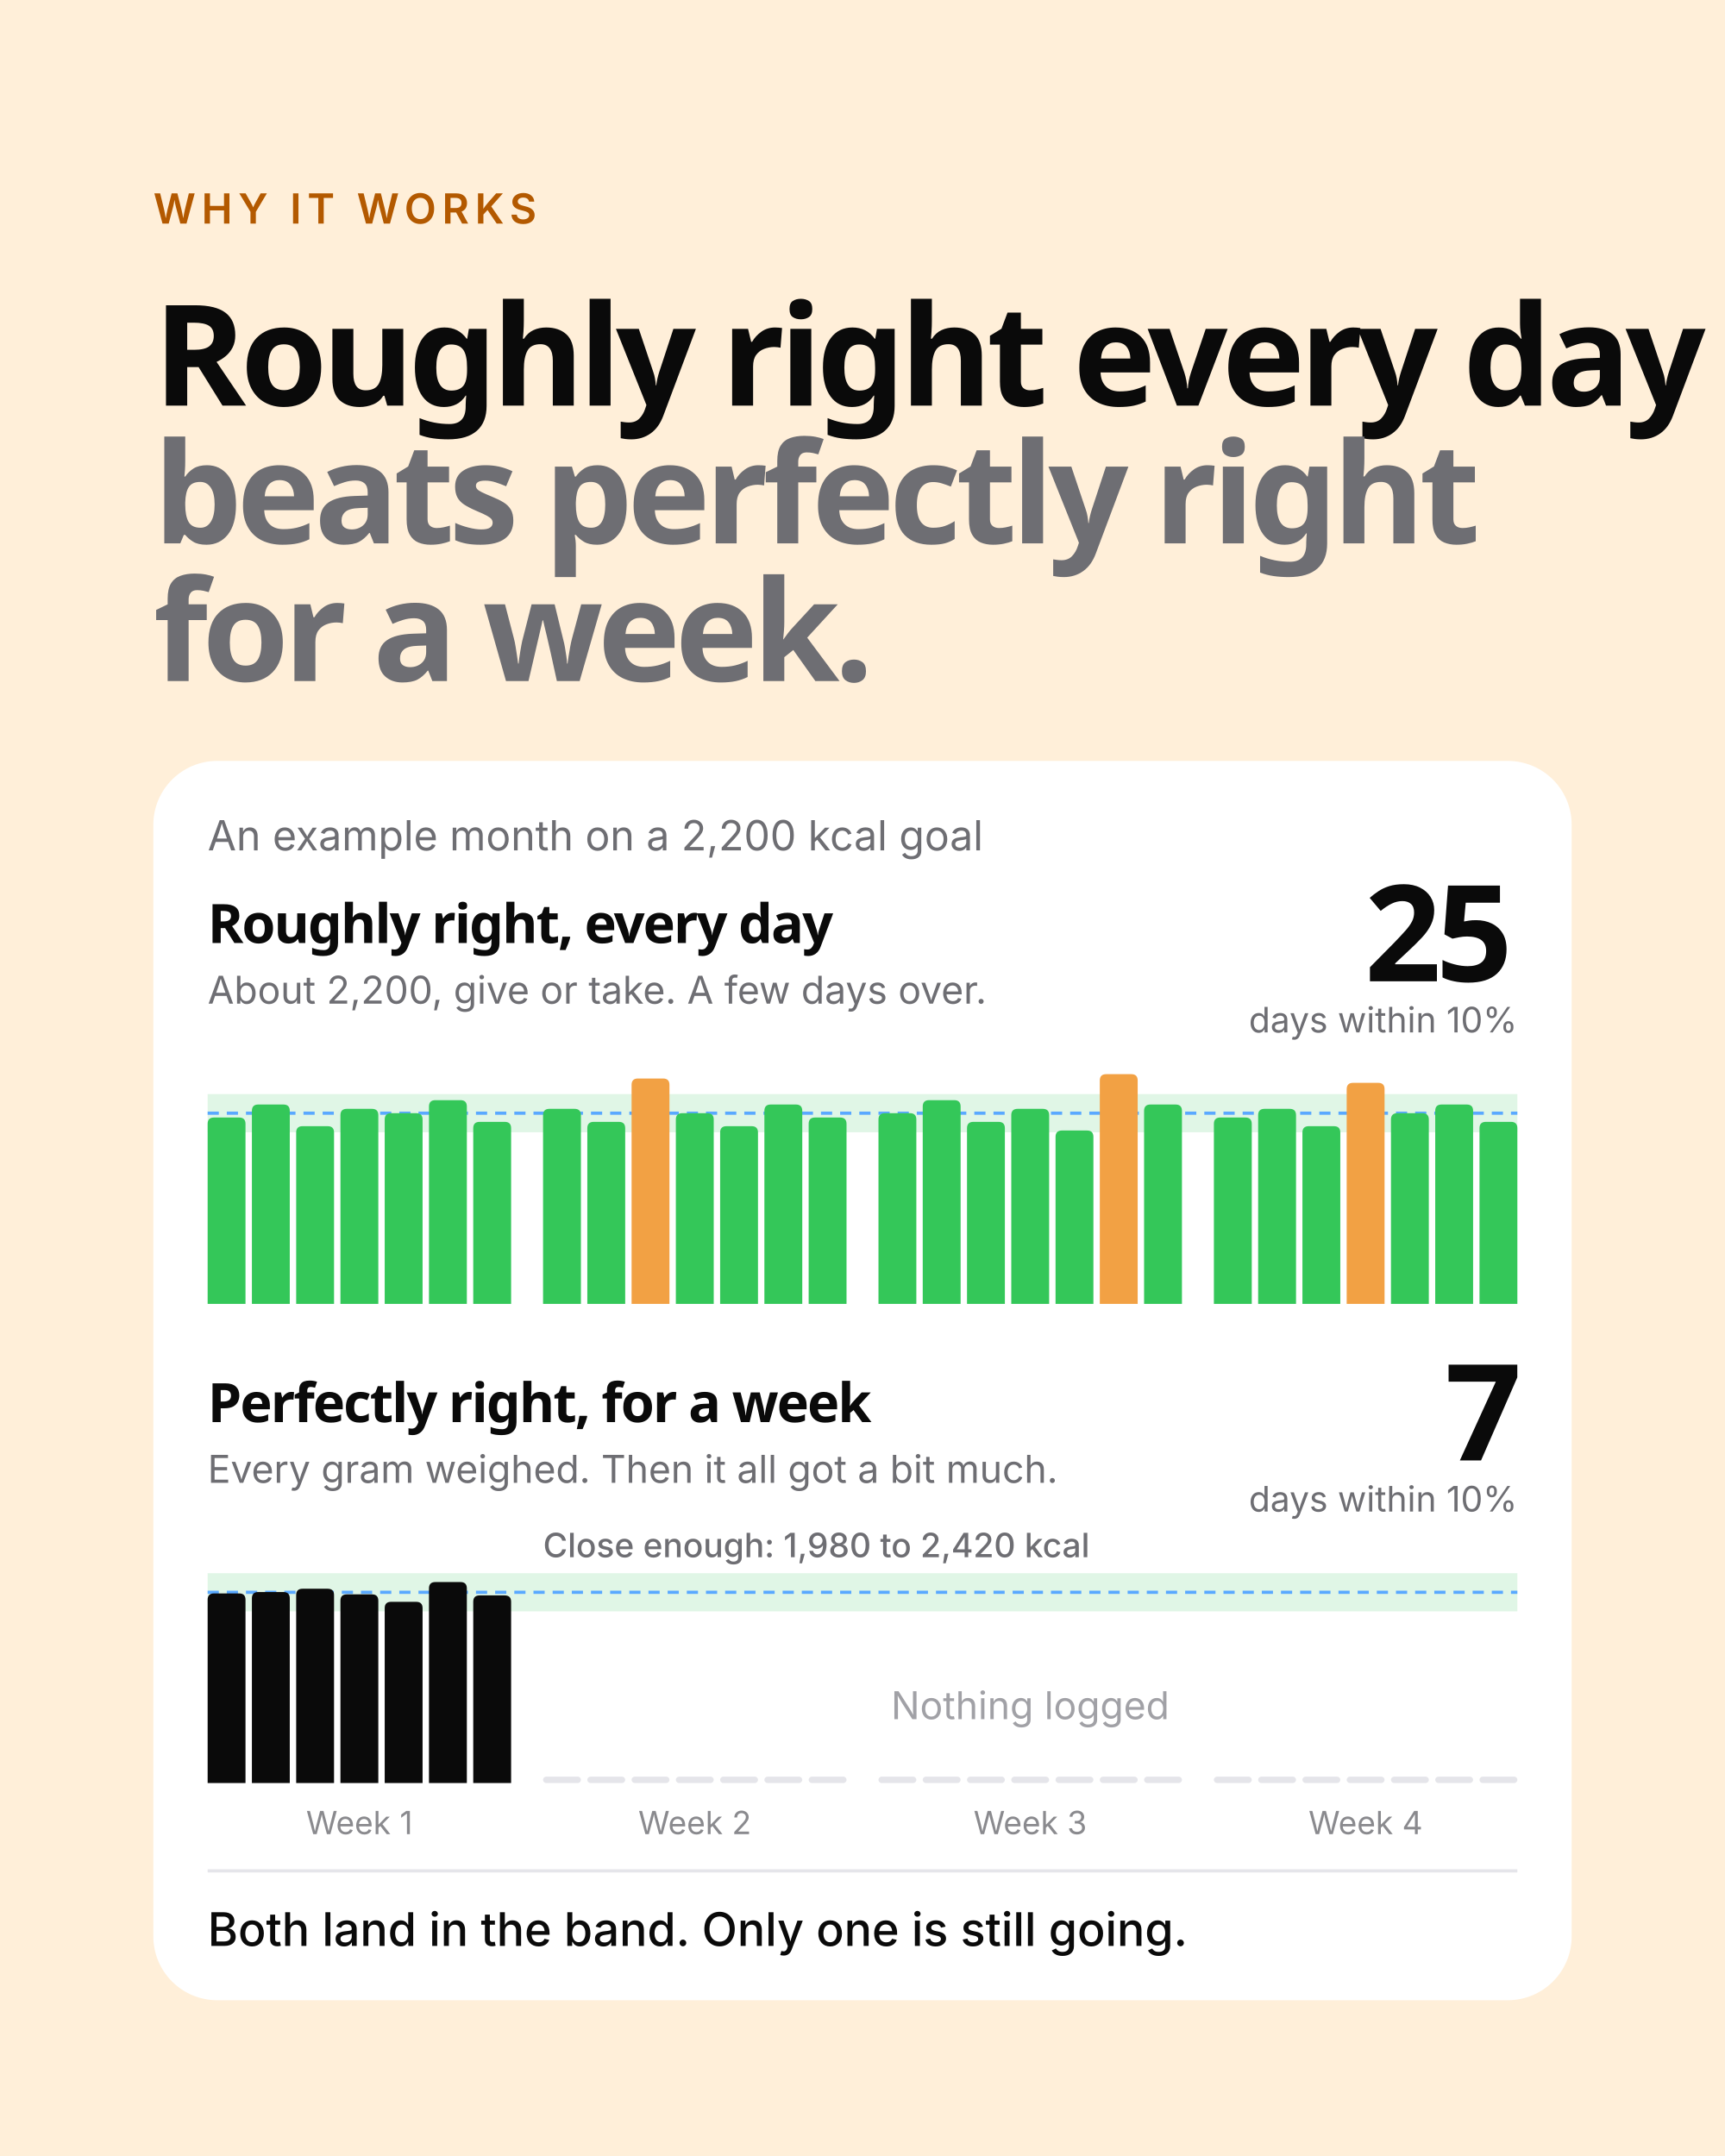
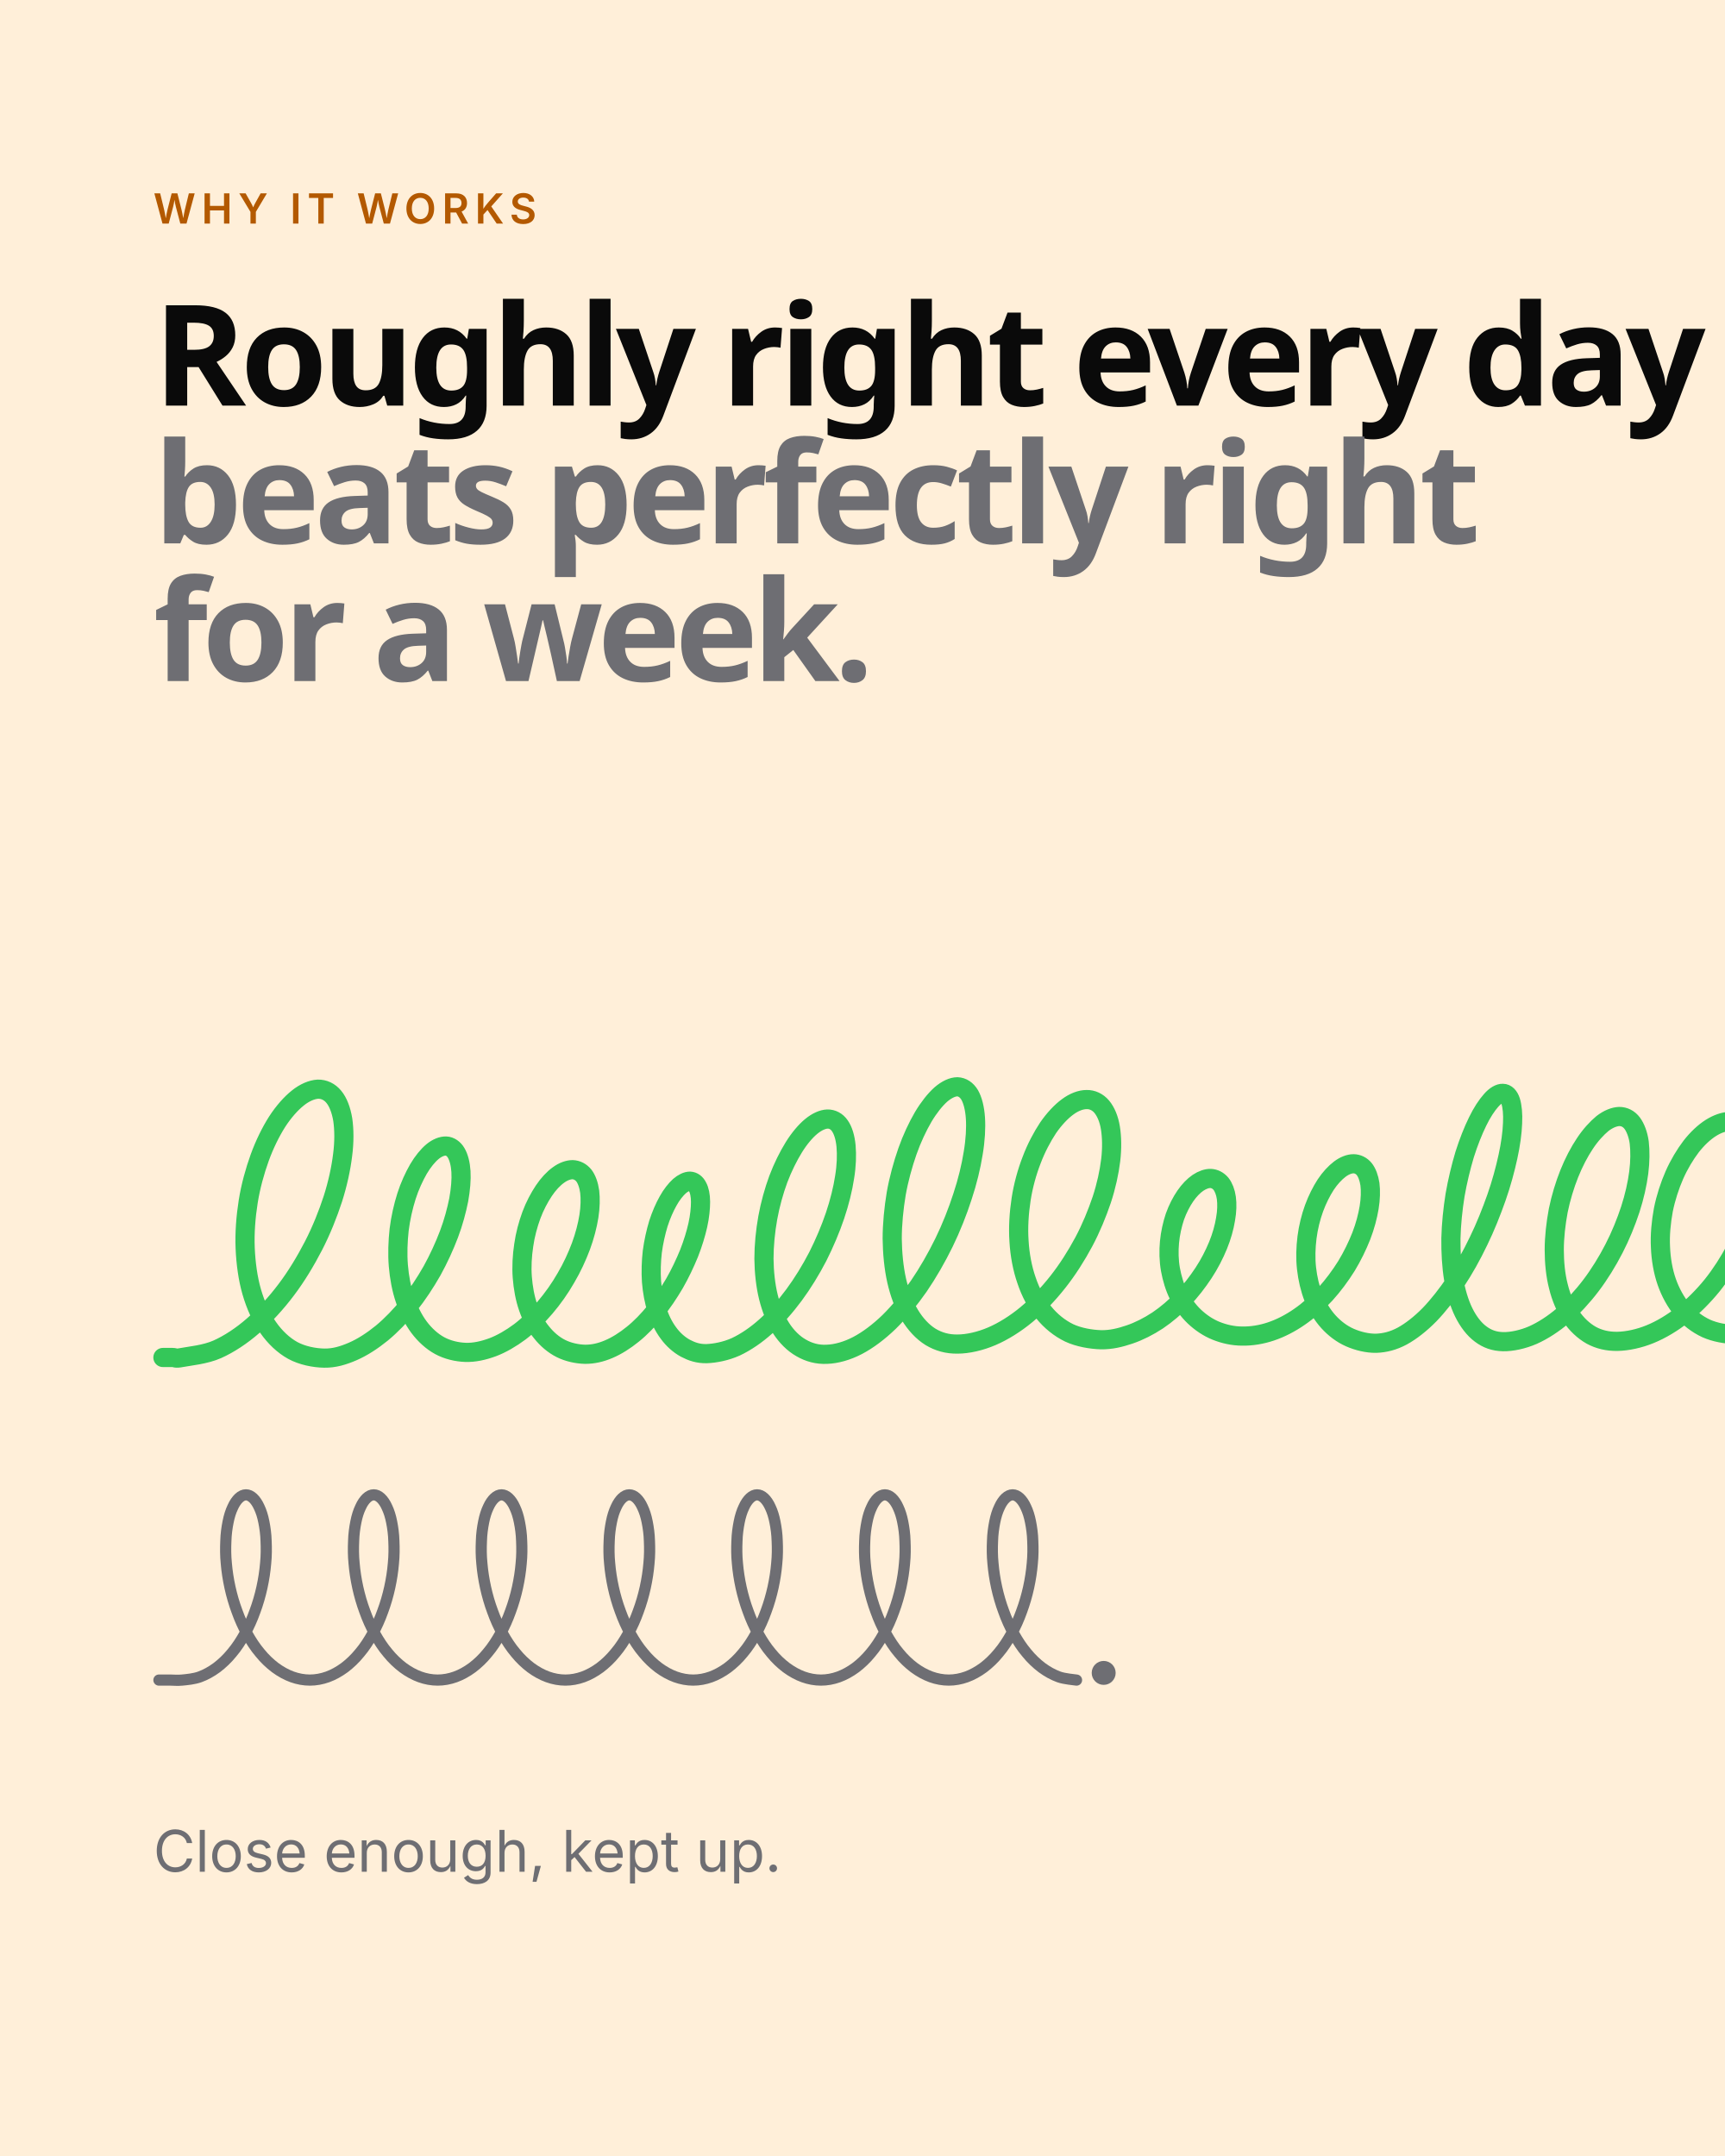
<svg xmlns="http://www.w3.org/2000/svg" width="1080" height="1350" viewBox="0 0 1080 1350" fill="none">
  <defs>
    <clipPath id="slide-clip">
      <rect width="1080" height="1350" fill="#fff" />
    </clipPath>
  </defs>
  <rect id="background" width="1080" height="1350" fill="#ffefd9" />
  <g id="slide-content" clip-path="url(#slide-clip)">
    <text id="eyebrow" fill="#b35900" font-family="Inter" font-size="26" font-weight="600" letter-spacing="0.14em" xml:space="preserve">
      <tspan x="96" y="140">WHY IT WORKS</tspan>
    </text>
    <text id="headline" fill="#0a0a0a" font-family="Inter Tight" font-size="88" font-weight="600" letter-spacing="-0.04em" xml:space="preserve">
      <tspan x="96" y="253.98">Roughly right every day</tspan>
      <tspan x="96" y="340.22" fill="#6e6e73">beats perfectly right</tspan>
      <tspan x="96" y="426.46" fill="#6e6e73">for a week.</tspan>
    </text>
-     <g id="chart-card">
-       <rect x="96" y="476.46" width="888" height="776" rx="40" fill="#fff" />
-       <text id="example" fill="#6e6e73" font-family="Inter" font-size="26" font-weight="400" xml:space="preserve">
-         <tspan x="130" y="532.46">An example month on a 2,200 kcal goal</tspan>
-       </text>
-       <g id="roughly-right">
-         <text fill="#0a0a0a" font-family="Inter Tight" font-size="34" font-weight="600" letter-spacing="-0.03em" xml:space="preserve">
-           <tspan x="130" y="590.46">Roughly right, every day</tspan>
-         </text>
-         <text fill="#6e6e73" font-family="Inter" font-size="24" font-weight="400" xml:space="preserve">
-           <tspan x="130" y="628.46">About 2,200, give or take. A few days over.</tspan>
-         </text>
-         <text id="rough-count" fill="#0a0a0a" font-family="Inter Tight" font-size="84" font-weight="600" letter-spacing="-0.04em" xml:space="preserve">
-           <tspan x="854.35" y="614.46">25</tspan>
-         </text>
-         <text fill="#6e6e73" font-family="Inter" font-size="22" font-weight="400" xml:space="preserve">
-           <tspan x="781.85" y="646.46">days within 10%</tspan>
-         </text>
-         <rect x="130" y="685.08" width="820" height="23.89" fill="#34c759" id="rough-band" fill-opacity="0.15" />
-         <line id="rough-goal" x1="130" x2="950" y1="697.03" y2="697.03" stroke="#5aa9ff" stroke-width="2" stroke-dasharray="7 5" />
-         <g id="rough-days">
-           <path d="M130 816.46V703.74Q130 699.74 134 699.74H149.71Q153.71 699.74 153.71 703.74V816.46Z" fill="#34c759" />
-           <path d="M157.71 816.46V695.6Q157.71 691.6 161.71 691.6H177.43Q181.43 691.6 181.43 695.6V816.46Z" fill="#34c759" />
-           <path d="M185.43 816.46V709.17Q185.43 705.17 189.43 705.17H205.14Q209.14 705.17 209.14 709.17V816.46Z" fill="#34c759" />
-           <path d="M213.14 816.46V698.31Q213.14 694.31 217.14 694.31H232.86Q236.86 694.31 236.86 698.31V816.46Z" fill="#34c759" />
-           <path d="M240.86 816.46V701.03Q240.86 697.03 244.86 697.03H260.57Q264.57 697.03 264.57 701.03V816.46Z" fill="#34c759" />
-           <path d="M268.57 816.46V692.88Q268.57 688.88 272.57 688.88H288.29Q292.29 688.88 292.29 692.88V816.46Z" fill="#34c759" />
-           <path d="M296.29 816.46V706.46Q296.29 702.46 300.29 702.46H316Q320 702.46 320 706.46V816.46Z" fill="#34c759" />
-           <path d="M340 816.46V698.31Q340 694.31 344 694.31H359.71Q363.71 694.31 363.71 698.31V816.46Z" fill="#34c759" />
-           <path d="M367.71 816.46V706.46Q367.71 702.46 371.71 702.46H387.43Q391.43 702.46 391.43 706.46V816.46Z" fill="#34c759" />
-           <path d="M395.43 816.46V679.31Q395.43 675.31 399.43 675.31H415.14Q419.14 675.31 419.14 679.31V816.46Z" fill="#f2a144" />
-           <path d="M423.14 816.46V701.03Q423.14 697.03 427.14 697.03H442.86Q446.86 697.03 446.86 701.03V816.46Z" fill="#34c759" />
-           <path d="M450.86 816.46V709.17Q450.86 705.17 454.86 705.17H470.57Q474.57 705.17 474.57 709.17V816.46Z" fill="#34c759" />
-           <path d="M478.57 816.46V695.6Q478.57 691.6 482.57 691.6H498.29Q502.29 691.6 502.29 695.6V816.46Z" fill="#34c759" />
-           <path d="M506.29 816.46V703.74Q506.29 699.74 510.29 699.74H526Q530 699.74 530 703.74V816.46Z" fill="#34c759" />
-           <path d="M550 816.46V701.03Q550 697.03 554 697.03H569.71Q573.71 697.03 573.71 701.03V816.46Z" fill="#34c759" />
-           <path d="M577.71 816.46V692.88Q577.71 688.88 581.71 688.88H597.43Q601.43 688.88 601.43 692.88V816.46Z" fill="#34c759" />
-           <path d="M605.43 816.46V706.46Q605.43 702.46 609.43 702.46H625.14Q629.14 702.46 629.14 706.46V816.46Z" fill="#34c759" />
-           <path d="M633.14 816.46V698.31Q633.14 694.31 637.14 694.31H652.86Q656.86 694.31 656.86 698.31V816.46Z" fill="#34c759" />
-           <path d="M660.86 816.46V711.88Q660.86 707.88 664.86 707.88H680.57Q684.57 707.88 684.57 711.88V816.46Z" fill="#34c759" />
-           <path d="M688.57 816.46V676.6Q688.57 672.6 692.57 672.6H708.29Q712.29 672.6 712.29 676.6V816.46Z" fill="#f2a144" />
-           <path d="M716.29 816.46V695.6Q716.29 691.6 720.29 691.6H736Q740 691.6 740 695.6V816.46Z" fill="#34c759" />
-           <path d="M760 816.46V703.74Q760 699.74 764 699.74H779.71Q783.71 699.74 783.71 703.74V816.46Z" fill="#34c759" />
-           <path d="M787.71 816.46V698.31Q787.71 694.31 791.71 694.31H807.43Q811.43 694.31 811.43 698.31V816.46Z" fill="#34c759" />
-           <path d="M815.43 816.46V709.17Q815.43 705.17 819.43 705.17H835.14Q839.14 705.17 839.14 709.17V816.46Z" fill="#34c759" />
-           <path d="M843.14 816.46V682.03Q843.14 678.03 847.14 678.03H862.86Q866.86 678.03 866.86 682.03V816.46Z" fill="#f2a144" />
-           <path d="M870.86 816.46V701.03Q870.86 697.03 874.86 697.03H890.57Q894.57 697.03 894.57 701.03V816.46Z" fill="#34c759" />
-           <path d="M898.57 816.46V695.6Q898.57 691.6 902.57 691.6H918.29Q922.29 691.6 922.29 695.6V816.46Z" fill="#34c759" />
-           <path d="M926.29 816.46V706.46Q926.29 702.46 930.29 702.46H946Q950 702.46 950 706.46V816.46Z" fill="#34c759" />
-         </g>
-       </g>
-       <g id="perfectly-right">
-         <text fill="#0a0a0a" font-family="Inter Tight" font-size="34" font-weight="600" letter-spacing="-0.03em" xml:space="preserve">
-           <tspan x="130" y="890.46">Perfectly right, for a week</tspan>
-         </text>
-         <text fill="#6e6e73" font-family="Inter" font-size="24" font-weight="400" xml:space="preserve">
-           <tspan x="130" y="928.46">Every gram weighed. Then it all got a bit much.</tspan>
-         </text>
-         <text id="perfect-count" fill="#0a0a0a" font-family="Inter Tight" font-size="84" font-weight="600" letter-spacing="-0.04em" xml:space="preserve">
-           <tspan x="904.68" y="914.46">7</tspan>
-         </text>
-         <text fill="#6e6e73" font-family="Inter" font-size="22" font-weight="400" xml:space="preserve">
-           <tspan x="781.85" y="946.46">days within 10%</tspan>
-         </text>
-         <rect x="130" y="985.08" width="820" height="23.89" fill="#34c759" id="perfect-band" fill-opacity="0.15" />
-         <line id="perfect-goal" x1="130" x2="950" y1="997.03" y2="997.03" stroke="#5aa9ff" stroke-width="2" stroke-dasharray="7 5" />
-         <g id="perfect-days">
-           <path d="M130 1116.46V1001.73Q130 997.73 134 997.73H149.71Q153.71 997.73 153.71 1001.73V1116.46Z" fill="#0a0a0a" />
-           <path d="M157.71 1116.46V1000.86Q157.71 996.86 161.71 996.86H177.43Q181.43 996.86 181.43 1000.86V1116.46Z" fill="#0a0a0a" />
-           <path d="M185.43 1116.46V998.8Q185.43 994.8 189.43 994.8H205.14Q209.14 994.8 209.14 998.8V1116.46Z" fill="#0a0a0a" />
-           <path d="M213.14 1116.46V1002.33Q213.14 998.33 217.14 998.33H232.86Q236.86 998.33 236.86 1002.33V1116.46Z" fill="#0a0a0a" />
-           <path d="M240.86 1116.46V1007Q240.86 1003 244.86 1003H260.57Q264.57 1003 264.57 1007V1116.46Z" fill="#0a0a0a" />
-           <path d="M268.57 1116.46V994.62Q268.57 990.62 272.57 990.62H288.29Q292.29 990.62 292.29 994.62V1116.46Z" fill="#0a0a0a" />
-           <path d="M296.29 1116.46V1002.98Q296.29 998.98 300.29 998.98H316Q320 998.98 320 1002.98V1116.46Z" fill="#0a0a0a" />
-           <rect x="340" y="1112.46" width="23.71" height="4" rx="2" fill="#e5e5ea" />
-           <rect x="367.71" y="1112.46" width="23.71" height="4" rx="2" fill="#e5e5ea" />
-           <rect x="395.43" y="1112.46" width="23.71" height="4" rx="2" fill="#e5e5ea" />
-           <rect x="423.14" y="1112.46" width="23.71" height="4" rx="2" fill="#e5e5ea" />
-           <rect x="450.86" y="1112.46" width="23.71" height="4" rx="2" fill="#e5e5ea" />
-           <rect x="478.57" y="1112.46" width="23.71" height="4" rx="2" fill="#e5e5ea" />
-           <rect x="506.29" y="1112.46" width="23.71" height="4" rx="2" fill="#e5e5ea" />
-           <rect x="550" y="1112.46" width="23.71" height="4" rx="2" fill="#e5e5ea" />
-           <rect x="577.71" y="1112.46" width="23.71" height="4" rx="2" fill="#e5e5ea" />
-           <rect x="605.43" y="1112.46" width="23.71" height="4" rx="2" fill="#e5e5ea" />
-           <rect x="633.14" y="1112.46" width="23.71" height="4" rx="2" fill="#e5e5ea" />
-           <rect x="660.86" y="1112.46" width="23.71" height="4" rx="2" fill="#e5e5ea" />
-           <rect x="688.57" y="1112.46" width="23.71" height="4" rx="2" fill="#e5e5ea" />
-           <rect x="716.29" y="1112.46" width="23.71" height="4" rx="2" fill="#e5e5ea" />
-           <rect x="760" y="1112.46" width="23.71" height="4" rx="2" fill="#e5e5ea" />
-           <rect x="787.71" y="1112.46" width="23.71" height="4" rx="2" fill="#e5e5ea" />
-           <rect x="815.43" y="1112.46" width="23.71" height="4" rx="2" fill="#e5e5ea" />
-           <rect x="843.14" y="1112.46" width="23.71" height="4" rx="2" fill="#e5e5ea" />
-           <rect x="870.86" y="1112.46" width="23.71" height="4" rx="2" fill="#e5e5ea" />
-           <rect x="898.57" y="1112.46" width="23.71" height="4" rx="2" fill="#e5e5ea" />
-           <rect x="926.29" y="1112.46" width="23.71" height="4" rx="2" fill="#e5e5ea" />
-         </g>
-         <text id="band-label" fill="#6e6e73" font-family="Inter" font-size="21" font-weight="500" xml:space="preserve">
-           <tspan x="340" y="975.08">Close enough: 1,980 to 2,420 kcal</tspan>
-         </text>
-         <text id="nothing-logged" fill="#a1a1a6" font-family="Inter" font-size="24" font-weight="400" xml:space="preserve">
-           <tspan x="557.85" y="1076.46">Nothing logged</tspan>
-         </text>
-       </g>
-       <g id="weeks">
-         <text fill="#8a8a8e" font-family="Inter" font-size="20" font-weight="400" xml:space="preserve">
-           <tspan x="191.63" y="1148.46">Week 1</tspan>
-         </text>
-         <text fill="#8a8a8e" font-family="Inter" font-size="20" font-weight="400" xml:space="preserve">
-           <tspan x="399.59" y="1148.46">Week 2</tspan>
-         </text>
-         <text fill="#8a8a8e" font-family="Inter" font-size="20" font-weight="400" xml:space="preserve">
-           <tspan x="609.52" y="1148.46">Week 3</tspan>
-         </text>
-         <text fill="#8a8a8e" font-family="Inter" font-size="20" font-weight="400" xml:space="preserve">
-           <tspan x="819.23" y="1148.46">Week 4</tspan>
-         </text>
-       </g>
-       <rect x="130" y="1170.46" width="820" height="2" fill="#e5e5ea" />
-       <text id="caption" fill="#0a0a0a" font-family="Inter" font-size="29" font-weight="500" xml:space="preserve">
-         <tspan x="130" y="1218.46">Both land in the band. Only one is still going.</tspan>
-       </text>
+     <g id="drawing">
+       <path id="every-day" d="M102 850C103 850 106 850 108 850C110 850 109.3 850.9 114 850C118.7 849.1 128.6 848.2 136 844.9C143.4 841.6 151.3 836.4 158.5 830.1C165.6 823.9 172.9 816 179.2 807.6C185.5 799.3 191.4 789.5 196.3 780C201.2 770.5 205.3 760.2 208.4 750.7C211.4 741.3 213.5 731.6 214.5 723.3C215.6 715.1 215.5 707.2 214.6 701.1C213.6 695 211.6 689.9 209 686.8C206.4 683.6 202.8 681.9 199 682C195.3 682.2 190.7 684.1 186.5 687.5C182.2 690.9 177.5 696.2 173.5 702.4C169.5 708.7 165.6 716.6 162.6 724.9C159.6 733.2 156.9 742.9 155.4 752.4C153.9 761.8 153.1 772.1 153.5 781.5C153.9 791 155.2 800.6 157.6 808.9C160 817.2 163.5 825 167.8 831.1C172.1 837.3 177.5 842.4 183.3 845.6C189.2 848.8 196.7 850.3 203 850.4C209.3 850.5 214.9 848.8 220.9 846.2C226.9 843.6 233.2 839.5 239.1 834.7C245 829.8 250.9 823.7 256.1 817.2C261.3 810.7 266.3 803.1 270.5 795.7C274.6 788.3 278.3 780.2 281.1 772.8C283.9 765.4 285.9 757.8 287.2 751.3C288.4 744.7 288.9 738.5 288.6 733.6C288.3 728.7 287.2 724.6 285.6 721.9C284.1 719.3 281.7 717.7 279.3 717.6C276.8 717.5 273.7 718.7 270.8 721.1C267.9 723.5 264.7 727.4 262 732C259.3 736.7 256.5 742.7 254.5 749C252.5 755.3 250.8 762.7 249.9 770C249.1 777.2 248.8 785.2 249.4 792.5C250 799.8 251.4 807.3 253.6 813.7C255.7 820.1 258.8 826.3 262.4 831.1C266 835.9 270.5 840 275.3 842.6C280.1 845.2 285.9 846.6 291.4 846.8C296.9 847 302.7 845.7 308.4 843.6C314 841.5 320 838 325.5 833.9C330.9 829.8 336.4 824.4 341.2 818.8C346 813.2 350.6 806.7 354.3 800.2C358.1 793.8 361.3 786.8 363.7 780.4C366.1 773.9 367.8 767.3 368.7 761.6C369.6 755.9 369.7 750.4 369.2 746.2C368.6 741.9 367.3 738.3 365.5 736C363.7 733.8 361.2 732.5 358.5 732.4C355.9 732.4 352.7 733.5 349.7 735.7C346.6 737.9 343.3 741.4 340.5 745.6C337.7 749.8 334.8 755.2 332.7 760.9C330.6 766.6 328.8 773.2 327.9 779.7C326.9 786.2 326.5 793.3 327 799.8C327.5 806.3 328.7 813 330.7 818.7C332.7 824.5 335.5 830 339 834.2C342.4 838.5 346.6 842.1 351.2 844.4C355.8 846.7 361.4 847.9 366.4 848C371.4 848 376.2 846.9 381.1 844.8C386.1 842.7 391.3 839.4 396.1 835.5C401 831.6 405.9 826.5 410.2 821.2C414.6 815.9 418.7 809.7 422.3 803.6C425.8 797.5 428.9 790.9 431.4 784.8C433.8 778.7 435.7 772.5 436.9 767.1C438.1 761.7 438.6 756.6 438.6 752.6C438.6 748.6 437.9 745.2 436.7 743.1C435.6 740.9 433.9 739.7 432 739.6C430.1 739.6 427.7 740.7 425.4 742.7C423.1 744.8 420.5 748 418.3 752C416.1 755.9 413.9 760.9 412.2 766.2C410.6 771.5 409.2 777.7 408.4 783.8C407.7 789.8 407.5 796.5 407.9 802.5C408.4 808.6 409.5 814.8 411.3 820.2C413 825.6 415.5 830.7 418.5 834.7C421.4 838.7 425.1 842 429.1 844.2C433.1 846.3 437.1 847.7 442.4 847.6C447.7 847.4 454.5 846.1 460.7 843.3C466.9 840.4 473.5 835.9 479.5 830.5C485.6 825.1 491.7 818.2 497.1 810.9C502.5 803.6 507.7 795.1 512 786.8C516.2 778.5 520 769.5 522.8 761.2C525.6 752.9 527.7 744.4 528.8 737.1C530 729.9 530.2 723 529.7 717.6C529.2 712.2 527.8 707.7 525.8 704.9C523.9 702.1 521 700.6 518 700.7C515.1 700.8 511.4 702.4 507.8 705.4C504.3 708.3 500.4 712.9 497 718.4C493.6 723.9 490.1 730.9 487.3 738.3C484.6 745.6 482.2 754.2 480.7 762.5C479.2 770.8 478.3 779.9 478.3 788.2C478.4 796.5 479.3 804.9 481.1 812.2C482.9 819.4 485.6 826.3 489 831.6C492.4 836.9 496.8 841.3 501.6 844C506.4 846.8 511.8 848.3 517.7 848C523.6 847.8 530.4 845.9 536.9 842.5C543.4 839.1 550.3 833.9 556.7 827.7C563 821.5 569.5 813.6 575.2 805.4C580.9 797.1 586.4 787.5 591 778.1C595.6 768.7 599.6 758.5 602.6 749.2C605.7 739.9 608 730.3 609.3 722.1C610.7 713.9 611.1 706.1 610.7 700.1C610.3 694 609 688.9 607.1 685.6C605.2 682.4 602.4 680.6 599.4 680.5C596.4 680.5 592.7 682.2 589.1 685.3C585.5 688.5 581.5 693.5 578 699.4C574.5 705.4 570.9 713 568.1 721C565.3 729 562.7 738.4 561.1 747.5C559.6 756.5 558.6 766.5 558.6 775.6C558.7 784.6 559.6 793.9 561.4 801.9C563.2 809.8 566 817.4 569.6 823.3C573.1 829.1 577.6 834 582.6 837.1C587.6 840.1 593.1 841.7 599.5 841.6C605.9 841.6 613.8 839.8 621 836.7C628.2 833.6 635.7 828.9 642.6 823.2C649.5 817.5 656.3 810.3 662.3 802.7C668.3 795.1 673.9 786.3 678.5 777.7C683.1 769.1 686.9 759.8 689.8 751.2C692.6 742.7 694.5 733.9 695.4 726.4C696.3 718.9 696.1 711.7 695.2 706.2C694.3 700.6 692.3 696 689.8 693C687.3 690 683.8 688.4 680.3 688.5C676.7 688.5 672.4 690.1 668.4 693.1C664.4 696 660 700.7 656.2 706.2C652.5 711.8 648.7 718.9 645.9 726.4C643 733.8 640.6 742.5 639.3 751C638 759.5 637.4 768.7 638 777.2C638.5 785.7 640.1 794.3 642.7 801.7C645.2 809.2 648.9 816.2 653.4 821.7C657.8 827.2 663.4 831.7 669.4 834.6C675.4 837.4 683 838.7 689.3 838.9C695.6 839 701.3 837.6 707.2 835.6C713.1 833.6 719.2 830.5 724.8 826.8C730.3 823.1 735.8 818.4 740.6 813.4C745.4 808.5 749.8 802.7 753.5 797.1C757.2 791.5 760.3 785.4 762.6 779.8C764.9 774.2 766.5 768.4 767.3 763.4C768.2 758.5 768.3 753.8 767.8 750.1C767.3 746.4 766 743.2 764.4 741.2C762.7 739.2 760.4 738 758 737.9C755.7 737.8 752.8 738.8 750.1 740.6C747.4 742.4 744.5 745.4 742.1 748.9C739.7 752.4 737.3 757 735.6 761.8C734 766.6 732.7 772.3 732.2 777.8C731.7 783.3 731.8 789.3 732.8 794.9C733.8 800.4 735.5 806.2 738 811.1C740.5 816 743.9 820.7 747.8 824.4C751.7 828.1 756.4 831.3 761.4 833.3C766.4 835.3 772 836.6 777.8 836.6C783.5 836.7 789.8 835.7 795.7 833.7C801.7 831.7 807.9 828.5 813.5 824.6C819.2 820.7 824.8 815.7 829.7 810.4C834.6 805 839.2 798.8 843 792.7C846.7 786.6 849.9 780 852.3 773.9C854.7 767.7 856.3 761.5 857.2 756.1C858.1 750.7 858.2 745.5 857.7 741.5C857.1 737.5 855.8 734.1 854.1 732C852.4 729.9 849.9 728.7 847.4 728.7C844.8 728.7 841.7 729.9 838.8 732.1C835.9 734.3 832.7 737.7 830 741.8C827.4 745.8 824.7 751.1 822.7 756.6C820.7 762.1 819.1 768.5 818.3 774.8C817.5 781.1 817.3 788 818 794.2C818.7 800.5 820.2 807 822.4 812.6C824.7 818.1 827.9 823.4 831.7 827.6C835.5 831.8 840.1 835.3 845.1 837.5C850.1 839.7 856.1 841.2 861.6 841.1C867 840.9 872.3 839.6 877.9 836.6C883.4 833.6 889.4 828.9 895 823.2C900.5 817.5 906.2 810.2 911.4 802.5C916.5 794.9 921.5 785.9 925.7 777.1C930 768.3 933.8 758.7 936.9 749.9C940 741.1 942.4 732.1 944.1 724.3C945.8 716.6 946.8 709.1 947 703.3C947.3 697.5 946.8 692.7 945.8 689.5C944.8 686.4 943 684.6 940.9 684.6C938.9 684.5 936.2 686 933.6 689C930.9 692 927.8 696.7 925.1 702.3C922.3 708 919.4 715.3 917 722.9C914.7 730.6 912.5 739.6 911 748.3C909.6 757 908.6 766.6 908.4 775.4C908.3 784.1 908.8 793.2 910.1 800.9C911.4 808.6 913.6 816 916.4 821.7C919.2 827.4 922.9 832.3 927 835.3C931.1 838.4 935.6 840 941.1 840.1C946.5 840.2 953.5 838.7 959.7 836C966 833.2 972.6 828.9 978.7 823.7C984.7 818.5 990.8 811.9 996.1 804.9C1001.4 797.9 1006.4 789.8 1010.5 781.8C1014.6 773.9 1018.1 765.2 1020.7 757.3C1023.3 749.3 1025.1 741.2 1026 734.2C1026.9 727.2 1026.9 720.6 1026.3 715.4C1025.6 710.3 1023.9 706 1021.9 703.3C1019.8 700.5 1016.9 699.1 1013.8 699.1C1010.7 699.2 1006.9 700.7 1003.3 703.5C999.8 706.4 995.8 710.7 992.3 716C988.8 721.2 985.3 727.9 982.5 734.9C979.7 741.9 977.2 750.1 975.6 758C974.1 766 973.1 774.7 973.1 782.6C973.1 790.5 973.9 798.6 975.7 805.5C977.4 812.5 980.2 819 983.6 824.1C987 829.2 991.5 833.4 996.3 836.1C1001.1 838.7 1006.5 840 1012.6 839.9C1018.8 839.8 1026.3 838.2 1033.1 835.4C1040 832.6 1047.1 828.3 1053.6 823.2C1060 818.1 1066.5 811.6 1072 804.8C1077.5 797.9 1082.6 790 1086.6 782.3C1090.7 774.6 1094.1 766.2 1096.4 758.5C1098.8 750.9 1100.2 743 1100.7 736.3C1101.1 729.5 1100.6 723.1 1099.4 718.2C1098.1 713.2 1095.8 709 1093.1 706.4C1090.4 703.7 1086.9 702.3 1083.2 702.2C1079.5 702.2 1075.2 703.7 1071.1 706.3C1067 708.9 1062.6 713 1058.8 717.9C1055 722.9 1051.2 729.2 1048.3 735.8C1045.4 742.4 1042.9 750.1 1041.4 757.6C1040 765.2 1039.2 773.4 1039.6 780.9C1039.9 788.4 1041.2 796 1043.5 802.6C1045.8 809.2 1049.2 815.4 1053.3 820.3C1057.4 825.2 1062.6 829.2 1068.2 831.8C1073.8 834.3 1080.5 835.5 1086.9 835.6C1093.2 835.8 1100 834.6 1106.3 832.8C1112.7 831 1119.3 828.2 1125.1 824.9C1131 821.6 1136.7 817.3 1141.5 812.9C1146.3 808.4 1150.6 803.3 1154 798.2C1157.3 793.2 1160 787.8 1161.7 782.8C1163.4 777.8 1164.2 772.7 1164.2 768.3C1164.3 764 1163.4 759.9 1161.9 756.7C1160.4 753.5 1158 750.9 1155.3 749.3C1152.6 747.7 1149.2 746.8 1145.8 747C1142.4 747.1 1138.5 748.2 1135 750.1C1131.4 752 1127.6 754.9 1124.5 758.3C1121.4 761.7 1118.4 766 1116.2 770.6C1114.1 775.1 1112.4 780.4 1111.7 785.5C1111 790.6 1111 796.2 1112.1 801.3C1113.1 806.4 1115 811.6 1117.8 816.1C1120.7 820.6 1124.5 824.8 1128.9 828.1C1133.3 831.4 1139.5 833.9 1144.4 836C1149.4 838 1156.2 839.6 1158.6 840.3" stroke="#34c759" stroke-width="12" stroke-linecap="round" stroke-linejoin="round" />
+       <path id="for-a-week" d="M99.5 1052C100.7 1052 104.3 1052 106.8 1052C109.2 1052 110.9 1052.3 114 1052C117.1 1051.7 121.5 1051.3 125.1 1050C128.7 1048.7 132.3 1046.7 135.7 1044.2C139 1041.7 142.3 1038.6 145.2 1035C148.2 1031.5 150.9 1027.3 153.3 1023C155.7 1018.7 157.9 1013.8 159.6 1009C161.4 1004.2 162.9 999 164 994C165.1 989 165.9 983.8 166.3 979C166.8 974.2 166.8 969.3 166.6 965C166.5 960.7 165.9 956.5 165.2 953C164.5 949.4 163.5 946.3 162.3 943.8C161.2 941.3 159.8 939.3 158.4 938C157 936.7 155.5 936 154 936C152.5 936 151 936.7 149.6 938C148.2 939.3 146.8 941.3 145.7 943.8C144.5 946.3 143.5 949.4 142.8 953C142.1 956.5 141.5 960.7 141.4 965C141.2 969.3 141.2 974.2 141.7 979C142.1 983.8 142.9 989 144 994C145.1 999 146.6 1004.2 148.4 1009C150.1 1013.8 152.3 1018.7 154.7 1023C157.1 1027.3 159.8 1031.5 162.8 1035C165.7 1038.6 169 1041.7 172.3 1044.2C175.7 1046.7 179.3 1048.7 182.9 1050C186.5 1051.3 190.3 1052 194 1052C197.7 1052 201.5 1051.3 205.1 1050C208.7 1048.7 212.3 1046.7 215.7 1044.2C219 1041.7 222.3 1038.6 225.2 1035C228.2 1031.5 230.9 1027.3 233.3 1023C235.7 1018.7 237.9 1013.8 239.6 1009C241.4 1004.2 242.9 999 244 994C245.1 989 245.9 983.8 246.3 979C246.8 974.2 246.8 969.3 246.6 965C246.5 960.7 245.9 956.5 245.2 953C244.5 949.4 243.5 946.3 242.3 943.8C241.2 941.3 239.8 939.3 238.4 938C237 936.7 235.5 936 234 936C232.5 936 231 936.7 229.6 938C228.2 939.3 226.8 941.3 225.7 943.8C224.5 946.3 223.5 949.4 222.8 953C222.1 956.5 221.5 960.7 221.4 965C221.2 969.3 221.2 974.2 221.7 979C222.1 983.8 222.9 989 224 994C225.1 999 226.6 1004.2 228.4 1009C230.1 1013.8 232.3 1018.7 234.7 1023C237.1 1027.3 239.8 1031.5 242.8 1035C245.7 1038.6 249 1041.7 252.3 1044.2C255.7 1046.7 259.3 1048.7 262.9 1050C266.5 1051.3 270.3 1052 274 1052C277.7 1052 281.5 1051.3 285.1 1050C288.7 1048.7 292.3 1046.7 295.7 1044.2C299 1041.7 302.3 1038.6 305.2 1035C308.2 1031.5 310.9 1027.3 313.3 1023C315.7 1018.7 317.9 1013.8 319.6 1009C321.4 1004.2 322.9 999 324 994C325.1 989 325.9 983.8 326.3 979C326.8 974.2 326.8 969.3 326.6 965C326.5 960.7 325.9 956.5 325.2 953C324.5 949.4 323.5 946.3 322.3 943.8C321.2 941.3 319.8 939.3 318.4 938C317 936.7 315.5 936 314 936C312.5 936 311 936.7 309.6 938C308.2 939.3 306.8 941.3 305.7 943.8C304.5 946.3 303.5 949.4 302.8 953C302.1 956.5 301.5 960.7 301.4 965C301.2 969.3 301.2 974.2 301.7 979C302.1 983.8 302.9 989 304 994C305.1 999 306.6 1004.2 308.4 1009C310.1 1013.8 312.3 1018.7 314.7 1023C317.1 1027.3 319.8 1031.5 322.8 1035C325.7 1038.6 329 1041.7 332.3 1044.2C335.7 1046.7 339.3 1048.7 342.9 1050C346.5 1051.3 350.3 1052 354 1052C357.7 1052 361.5 1051.3 365.1 1050C368.7 1048.7 372.3 1046.7 375.7 1044.2C379 1041.7 382.3 1038.6 385.2 1035C388.2 1031.5 390.9 1027.3 393.3 1023C395.7 1018.7 397.9 1013.8 399.6 1009C401.4 1004.2 402.9 999 404 994C405.1 989 405.9 983.8 406.3 979C406.8 974.2 406.8 969.3 406.6 965C406.5 960.7 405.9 956.5 405.2 953C404.5 949.4 403.5 946.3 402.3 943.8C401.2 941.3 399.8 939.3 398.4 938C397 936.7 395.5 936 394 936C392.5 936 391 936.7 389.6 938C388.2 939.3 386.8 941.3 385.7 943.8C384.5 946.3 383.5 949.4 382.8 953C382.1 956.5 381.5 960.7 381.4 965C381.2 969.3 381.2 974.2 381.7 979C382.1 983.8 382.9 989 384 994C385.1 999 386.6 1004.2 388.4 1009C390.1 1013.8 392.3 1018.7 394.7 1023C397.1 1027.3 399.8 1031.5 402.8 1035C405.7 1038.6 409 1041.7 412.3 1044.2C415.7 1046.7 419.3 1048.7 422.9 1050C426.5 1051.3 430.3 1052 434 1052C437.7 1052 441.5 1051.3 445.1 1050C448.7 1048.7 452.3 1046.7 455.7 1044.2C459 1041.7 462.3 1038.6 465.2 1035C468.2 1031.5 470.9 1027.3 473.3 1023C475.7 1018.7 477.9 1013.8 479.6 1009C481.4 1004.2 482.9 999 484 994C485.1 989 485.9 983.8 486.3 979C486.8 974.2 486.8 969.3 486.6 965C486.5 960.7 485.9 956.5 485.2 953C484.5 949.4 483.5 946.3 482.3 943.8C481.2 941.3 479.8 939.3 478.4 938C477 936.7 475.5 936 474 936C472.5 936 471 936.7 469.6 938C468.2 939.3 466.8 941.3 465.7 943.8C464.5 946.3 463.5 949.4 462.8 953C462.1 956.5 461.5 960.7 461.4 965C461.2 969.3 461.2 974.2 461.7 979C462.1 983.8 462.9 989 464 994C465.1 999 466.6 1004.2 468.4 1009C470.1 1013.8 472.3 1018.7 474.7 1023C477.1 1027.3 479.8 1031.5 482.8 1035C485.7 1038.6 489 1041.7 492.3 1044.2C495.7 1046.7 499.3 1048.7 502.9 1050C506.5 1051.3 510.3 1052 514 1052C517.7 1052 521.5 1051.3 525.1 1050C528.7 1048.7 532.3 1046.7 535.7 1044.2C539 1041.7 542.3 1038.6 545.2 1035C548.2 1031.5 550.9 1027.3 553.3 1023C555.7 1018.7 557.9 1013.8 559.6 1009C561.4 1004.2 562.9 999 564 994C565.1 989 565.9 983.8 566.3 979C566.8 974.2 566.8 969.3 566.6 965C566.5 960.7 565.9 956.5 565.2 953C564.5 949.4 563.5 946.3 562.3 943.8C561.2 941.3 559.8 939.3 558.4 938C557 936.7 555.5 936 554 936C552.5 936 551 936.7 549.6 938C548.2 939.3 546.8 941.3 545.7 943.8C544.5 946.3 543.5 949.4 542.8 953C542.1 956.5 541.5 960.7 541.4 965C541.2 969.3 541.2 974.2 541.7 979C542.1 983.8 542.9 989 544 994C545.1 999 546.6 1004.2 548.4 1009C550.1 1013.8 552.3 1018.7 554.7 1023C557.1 1027.3 559.8 1031.5 562.8 1035C565.7 1038.6 569 1041.7 572.3 1044.2C575.7 1046.7 579.3 1048.7 582.9 1050C586.5 1051.3 590.3 1052 594 1052C597.7 1052 601.5 1051.3 605.1 1050C608.7 1048.7 612.3 1046.7 615.7 1044.2C619 1041.7 622.3 1038.6 625.2 1035C628.2 1031.5 630.9 1027.3 633.3 1023C635.7 1018.7 637.9 1013.8 639.6 1009C641.4 1004.2 642.9 999 644 994C645.1 989 645.9 983.8 646.3 979C646.8 974.2 646.8 969.3 646.6 965C646.5 960.7 645.9 956.5 645.2 953C644.5 949.4 643.5 946.3 642.3 943.8C641.2 941.3 639.8 939.3 638.4 938C637 936.7 635.5 936 634 936C632.5 936 631 936.7 629.6 938C628.2 939.3 626.8 941.3 625.7 943.8C624.5 946.3 623.5 949.4 622.8 953C622.1 956.5 621.5 960.7 621.4 965C621.2 969.3 621.2 974.2 621.7 979C622.1 983.8 622.9 989 624 994C625.1 999 626.6 1004.2 628.4 1009C630.1 1013.8 632.3 1018.7 634.7 1023C637.1 1027.3 639.8 1031.5 642.8 1035C645.7 1038.6 649 1041.7 652.3 1044.2C655.7 1046.7 659.3 1048.7 662.9 1050C666.5 1051.3 672.2 1051.7 674 1052" stroke="#6e6e73" stroke-width="7" stroke-linecap="round" stroke-linejoin="round" />
+       <circle id="full-stop" cx="691" cy="1047.5" r="7.5" fill="#6e6e73" />
    </g>
+     <text id="support" fill="#6e6e73" font-family="Inter" font-size="36" font-weight="400" xml:space="preserve">
+       <tspan x="96" y="1172">Close enough, kept up.</tspan>
+     </text>
  </g>
</svg>
